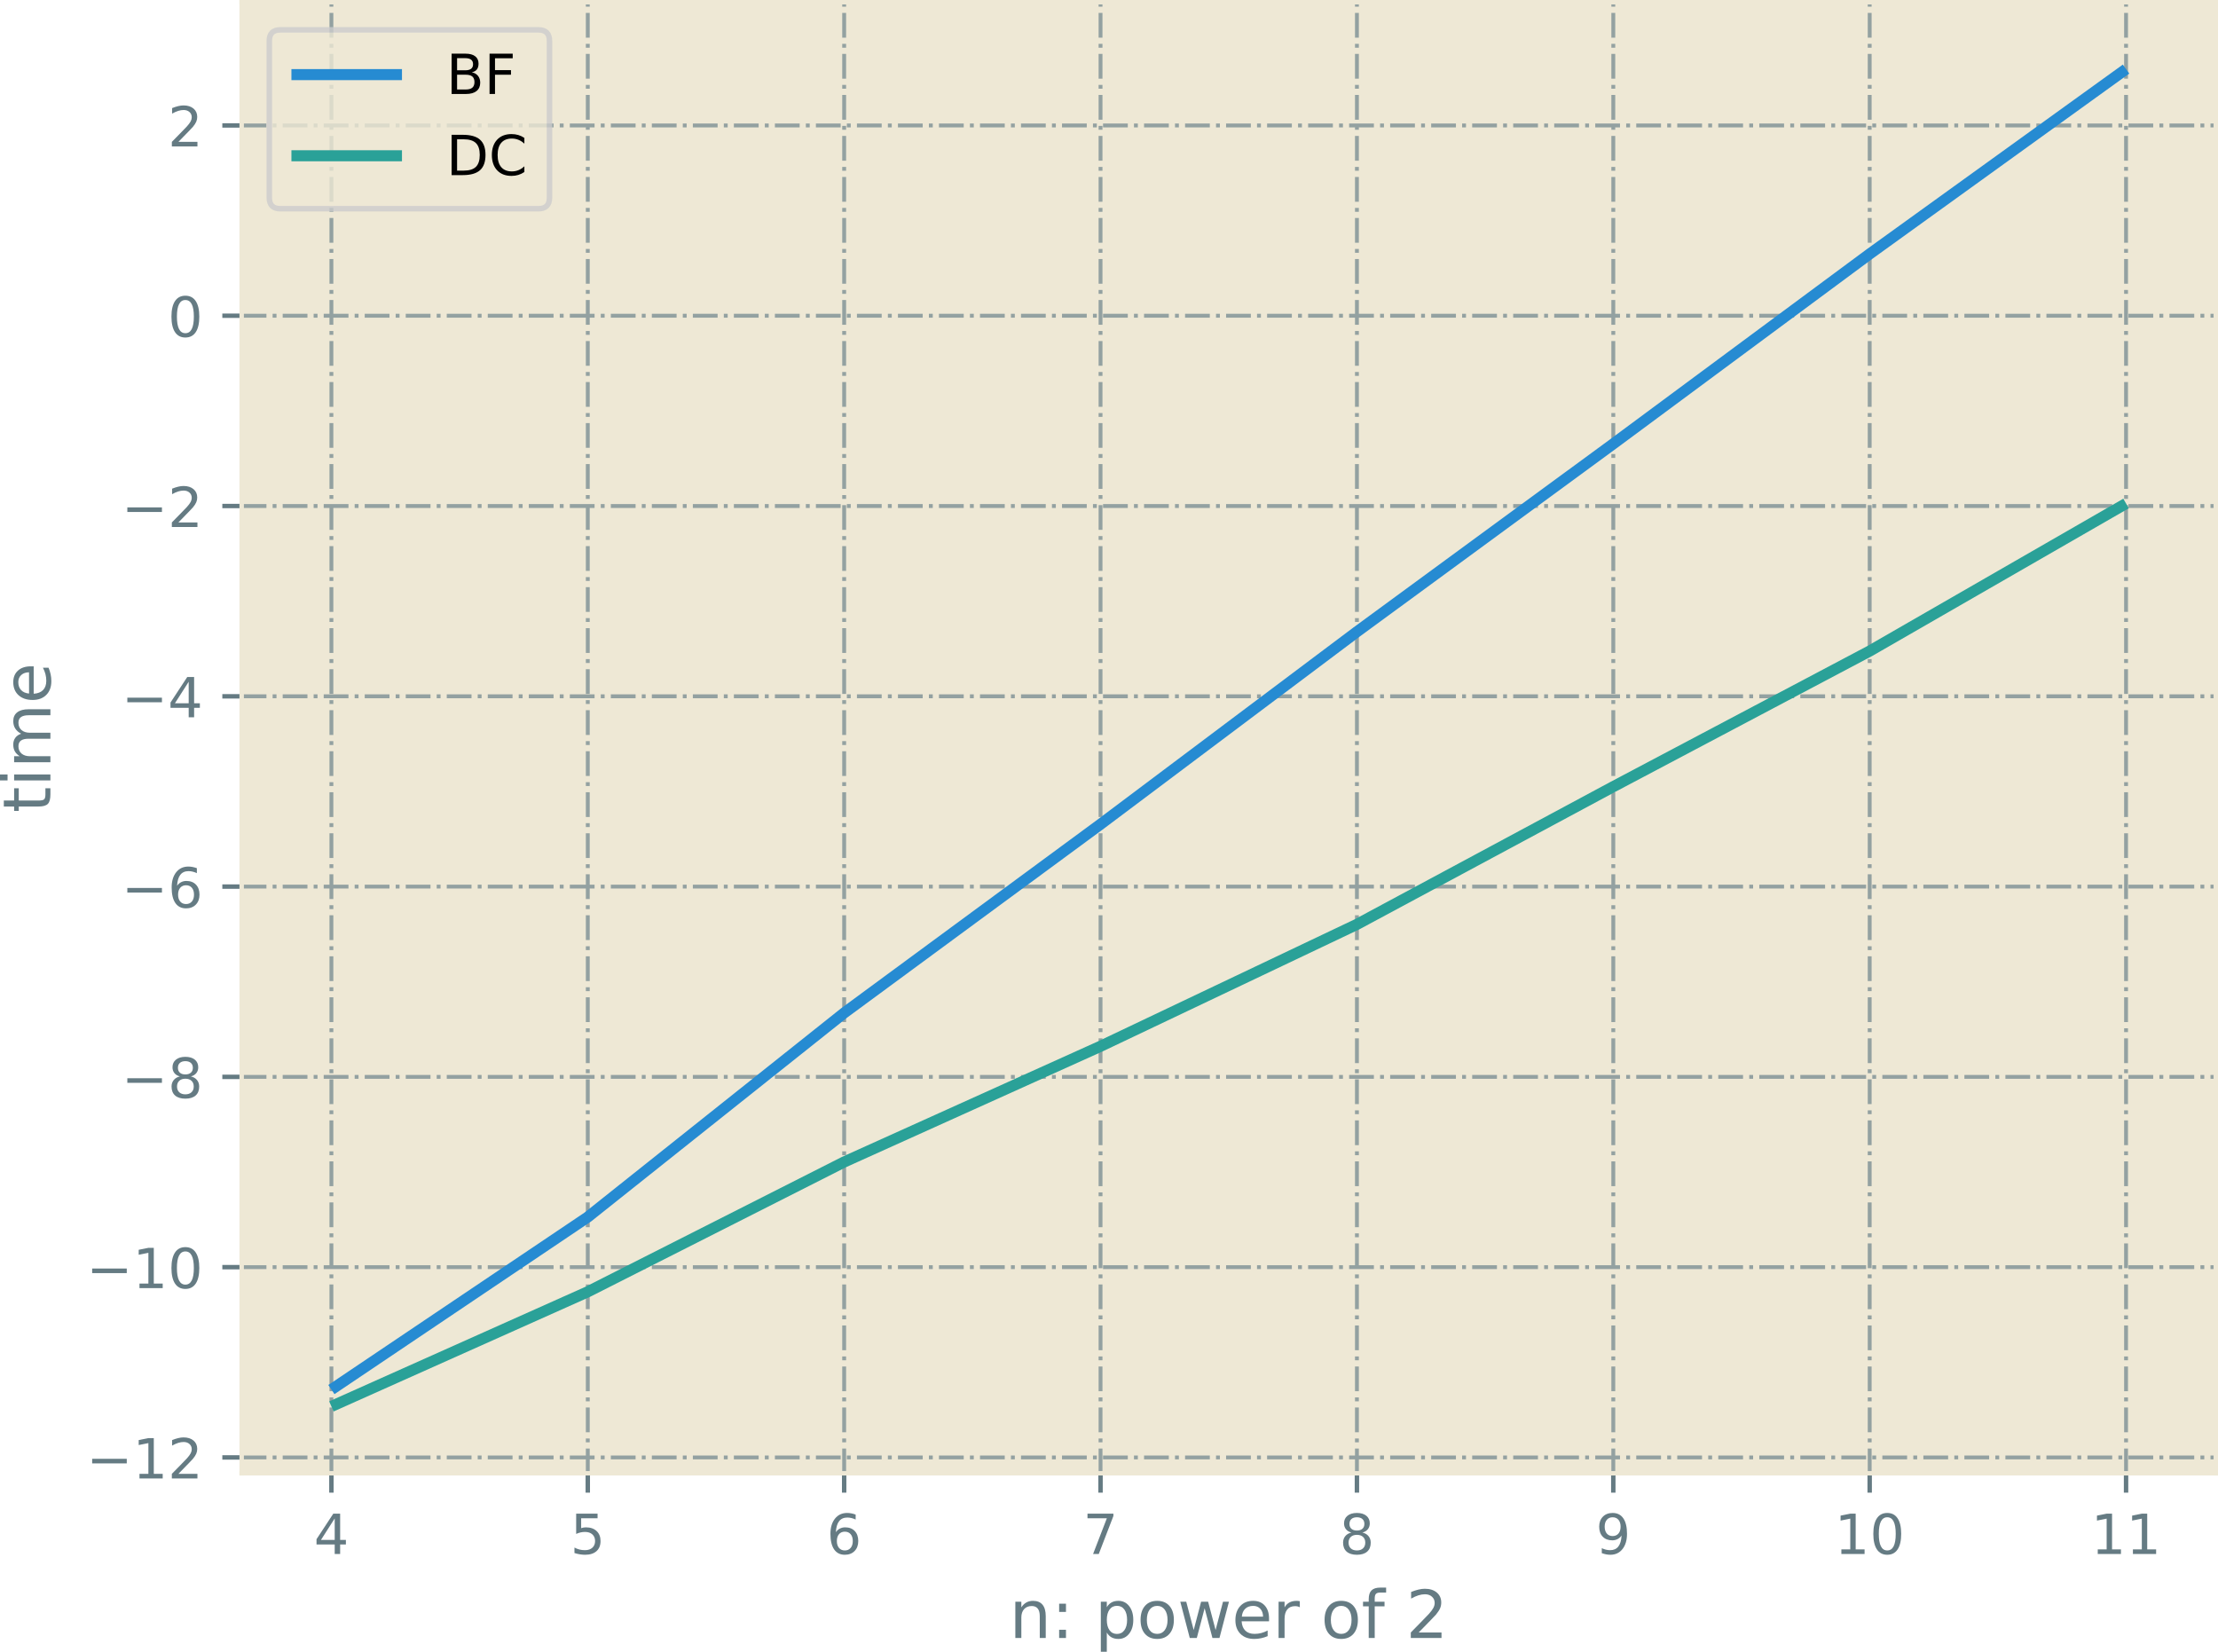
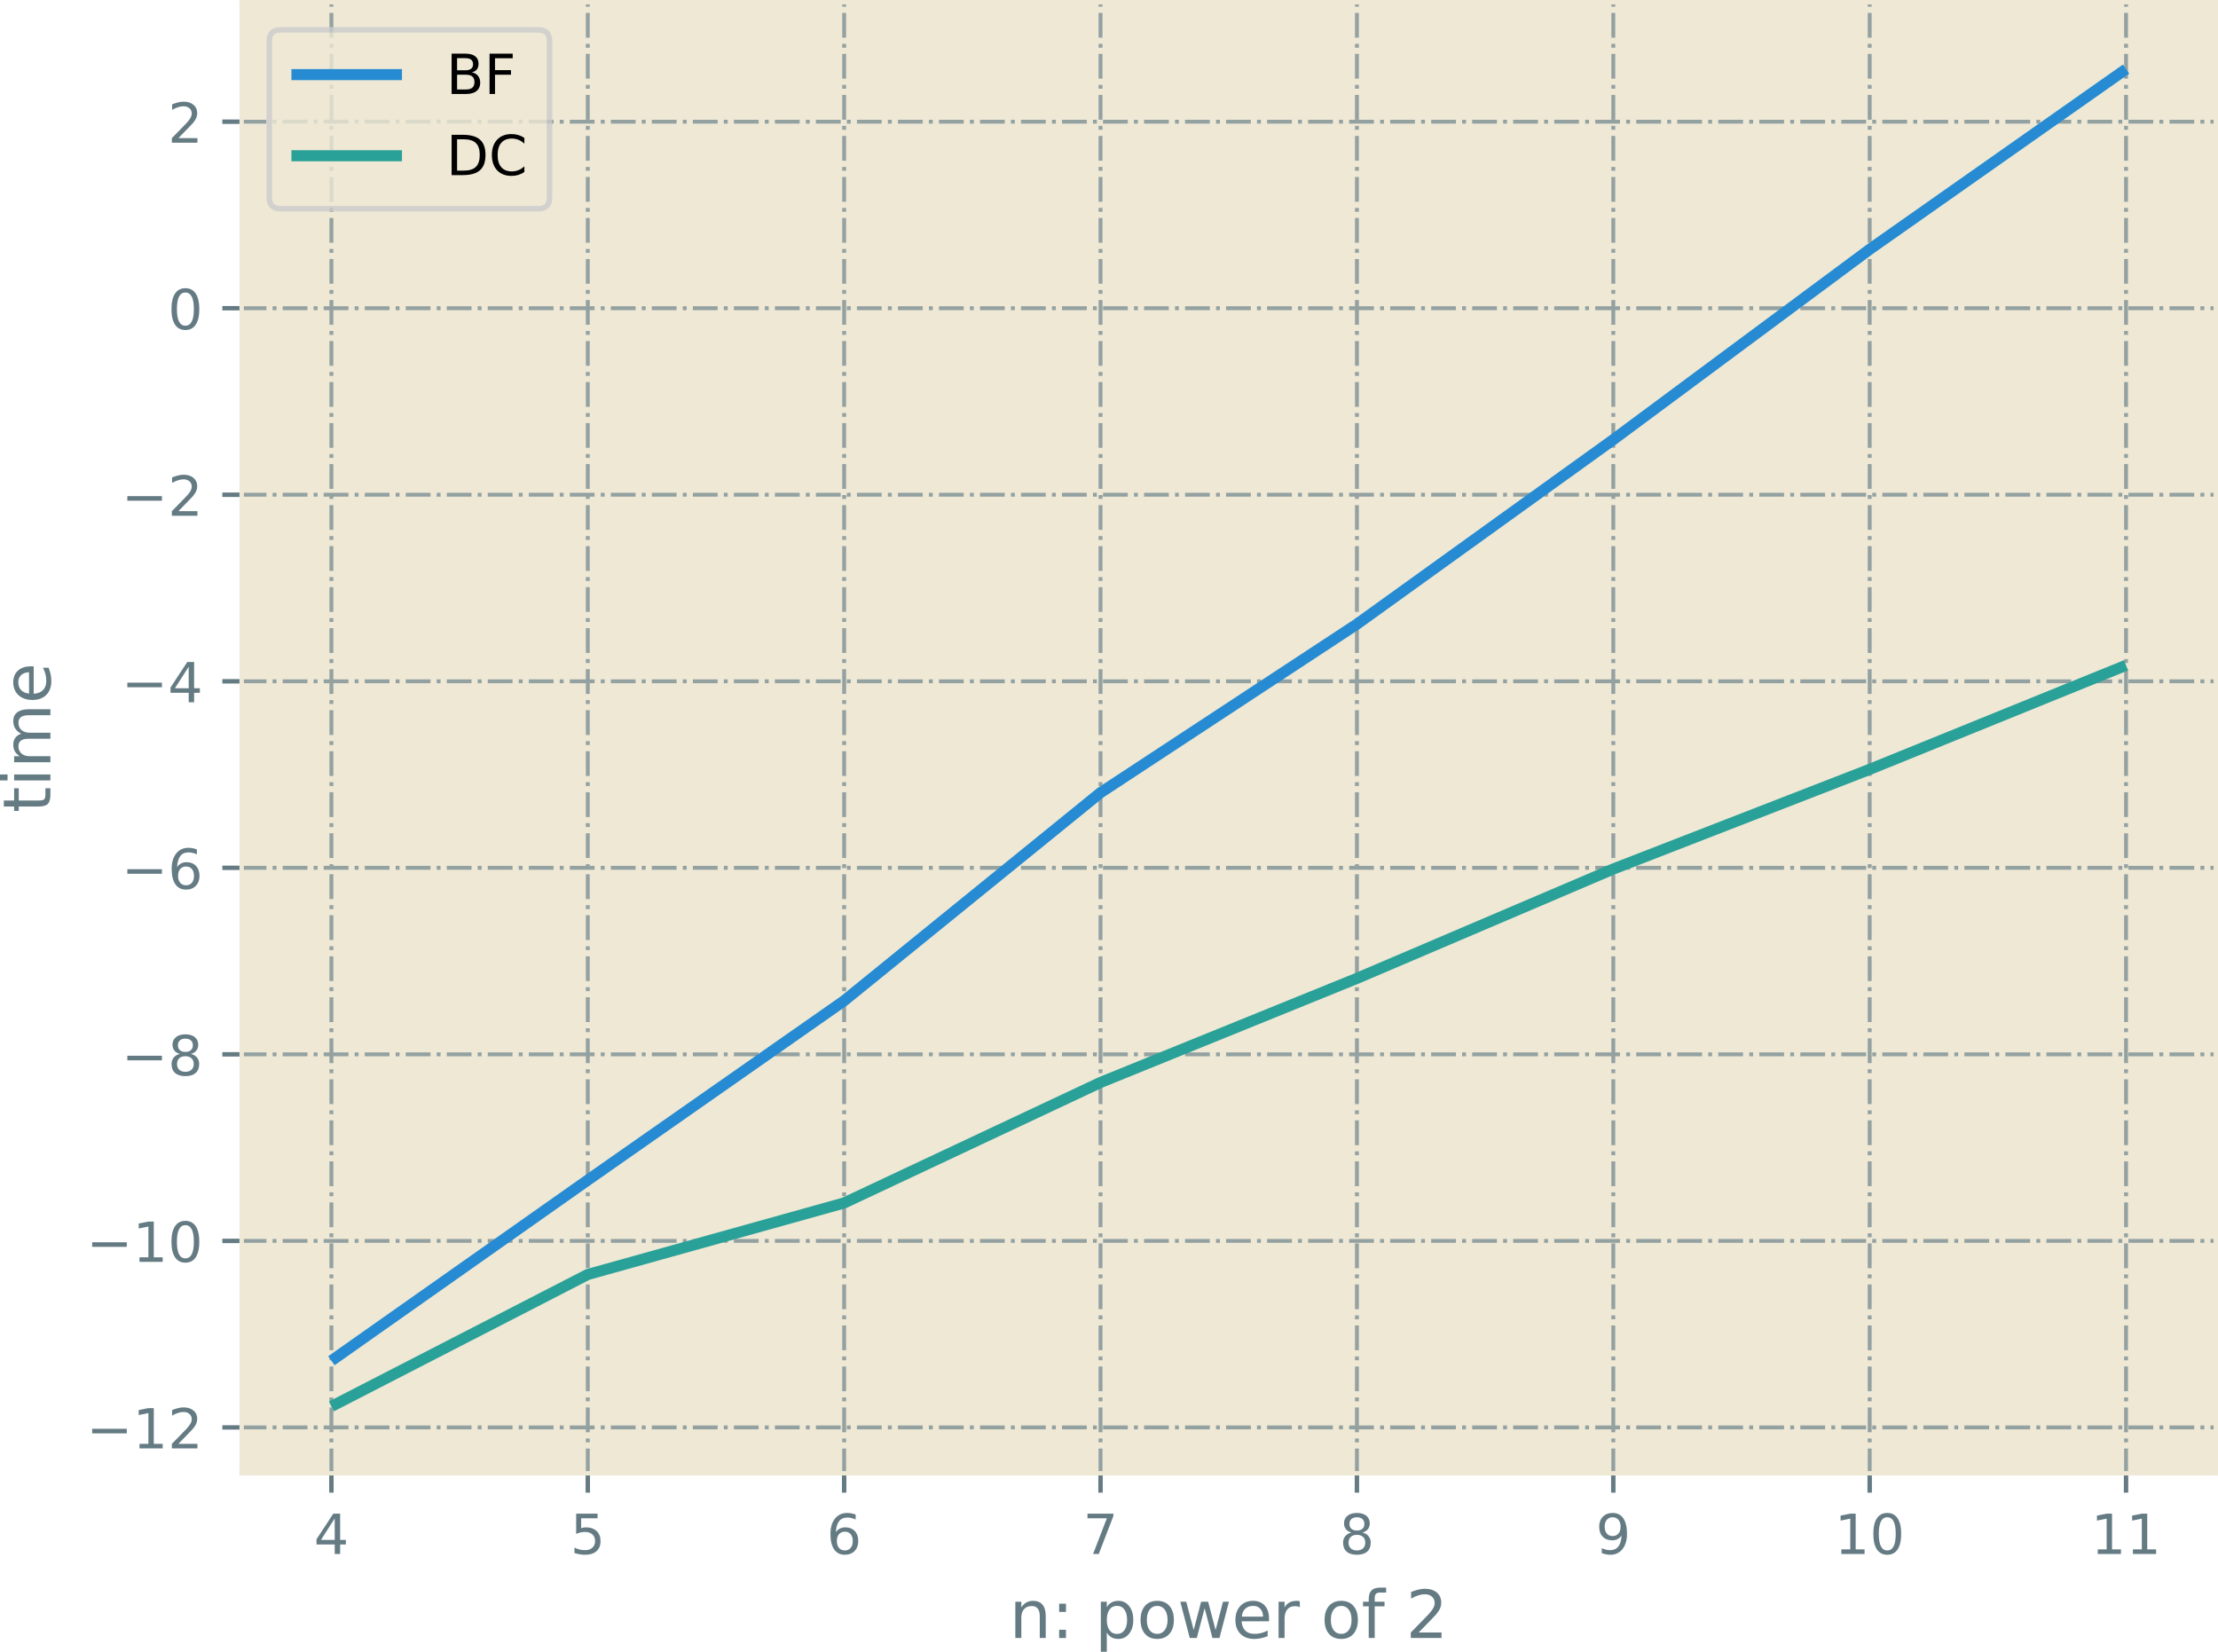
<svg xmlns="http://www.w3.org/2000/svg" xmlns:xlink="http://www.w3.org/1999/xlink" width="401.238pt" height="298.804pt" viewBox="0 0 401.238 298.804" version="1.1" id="svg405">
  <defs id="defs6">
    <style type="text/css" id="style4">*{stroke-linejoin: round; stroke-linecap: butt}</style>
  </defs>
  <g id="g1067" transform="translate(-13.88156,-41.072)">
    <g id="axes_1">
      <g id="patch_2">
        <path d="M 57.6,307.584 H 414.72 V 41.472 H 57.6 Z" style="fill:#eee8d5" id="path11" />
      </g>
      <g id="matplotlib.axis_1">
        <g id="xtick_1">
          <g id="line2d_1">
-             <path d="M 73.833,307.584 V 41.472" clip-path="url(#p8a00f3f0e7)" style="fill:none;stroke:#93a1a1;stroke-width:0.7;stroke-dasharray:4.48, 1.12, 0.7, 1.12;stroke-dashoffset:0" id="path14" />
+             <path d="M 73.833,307.584 V 41.472" clip-path="url(#p2512449bde)" style="fill:none;stroke:#93a1a1;stroke-width:0.7;stroke-dasharray:4.48, 1.12, 0.7, 1.12;stroke-dashoffset:0" id="path14" />
          </g>
          <g id="line2d_2">
            <defs id="defs18">
-               <path id="md2a18c9f3a" d="M 0,0 V 3.5" style="stroke:#657b83;stroke-width:0.8" />
+               <path id="mb59503a6b6" d="M 0,0 V 3.5" style="stroke:#657b83;stroke-width:0.8" />
            </defs>
            <g id="g22">
-               <use xlink:href="#md2a18c9f3a" x="73.833" y="307.584" style="fill:#657b83;stroke:#657b83;stroke-width:0.8" id="use20" />
+               <use xlink:href="#mb59503a6b6" x="73.833" y="307.584" style="fill:#657b83;stroke:#657b83;stroke-width:0.8" id="use20" />
            </g>
          </g>
          <g id="text_1">
            <g style="fill:#657b83" transform="matrix(0.1,0,0,-0.1,70.65148,322.1824)" id="g30">
              <defs id="defs26">
                <path id="DejaVuSans-34" d="M 2419,4116 825,1625 h 1594 z m -166,550 h 794 V 1625 h 666 V 1100 H 3047 V 0 H 2419 V 1100 H 313 v 609 z" transform="scale(0.015625)" />
              </defs>
              <use xlink:href="#DejaVuSans-34" id="use28" />
            </g>
          </g>
        </g>
        <g id="xtick_2">
          <g id="line2d_3">
-             <path d="M 120.212,307.584 V 41.472" clip-path="url(#p8a00f3f0e7)" style="fill:none;stroke:#93a1a1;stroke-width:0.7;stroke-dasharray:4.48, 1.12, 0.7, 1.12;stroke-dashoffset:0" id="path34" />
+             <path d="M 120.212,307.584 V 41.472" clip-path="url(#p2512449bde)" style="fill:none;stroke:#93a1a1;stroke-width:0.7;stroke-dasharray:4.48, 1.12, 0.7, 1.12;stroke-dashoffset:0" id="path34" />
          </g>
          <g id="line2d_4">
            <g id="g39">
-               <use xlink:href="#md2a18c9f3a" x="120.212" y="307.584" style="fill:#657b83;stroke:#657b83;stroke-width:0.8" id="use37" />
+               <use xlink:href="#mb59503a6b6" x="120.212" y="307.584" style="fill:#657b83;stroke:#657b83;stroke-width:0.8" id="use37" />
            </g>
          </g>
          <g id="text_2">
            <g style="fill:#657b83" transform="matrix(0.1,0,0,-0.1,117.0307,322.1824)" id="g47">
              <defs id="defs43">
                <path id="DejaVuSans-35" d="M 691,4666 H 3169 V 4134 H 1269 V 2991 q 137,47 274,70 138,23 276,23 781,0 1237,-428 457,-428 457,-1159 Q 3513,744 3044,326 2575,-91 1722,-91 1428,-91 1123,-41 819,9 494,109 v 635 q 281,-153 581,-228 300,-75 634,-75 541,0 856,284 316,284 316,772 0,487 -316,771 -315,285 -856,285 -253,0 -505,-56 -251,-56 -513,-175 z" transform="scale(0.015625)" />
              </defs>
              <use xlink:href="#DejaVuSans-35" id="use45" />
            </g>
          </g>
        </g>
        <g id="xtick_3">
          <g id="line2d_5">
-             <path d="M 166.591,307.584 V 41.472" clip-path="url(#p8a00f3f0e7)" style="fill:none;stroke:#93a1a1;stroke-width:0.7;stroke-dasharray:4.48, 1.12, 0.7, 1.12;stroke-dashoffset:0" id="path51" />
+             <path d="M 166.591,307.584 V 41.472" clip-path="url(#p2512449bde)" style="fill:none;stroke:#93a1a1;stroke-width:0.7;stroke-dasharray:4.48, 1.12, 0.7, 1.12;stroke-dashoffset:0" id="path51" />
          </g>
          <g id="line2d_6">
            <g id="g56">
-               <use xlink:href="#md2a18c9f3a" x="166.591" y="307.584" style="fill:#657b83;stroke:#657b83;stroke-width:0.8" id="use54" />
+               <use xlink:href="#mb59503a6b6" x="166.591" y="307.584" style="fill:#657b83;stroke:#657b83;stroke-width:0.8" id="use54" />
            </g>
          </g>
          <g id="text_3">
            <g style="fill:#657b83" transform="matrix(0.1,0,0,-0.1,163.4099,322.1824)" id="g64">
              <defs id="defs60">
                <path id="DejaVuSans-36" d="m 2113,2584 q -425,0 -674,-291 -248,-290 -248,-796 0,-503 248,-796 249,-292 674,-292 425,0 673,292 248,293 248,796 0,506 -248,796 -248,291 -673,291 z m 1253,1979 v -575 q -238,112 -480,171 -242,60 -480,60 -625,0 -955,-422 -329,-422 -376,-1275 184,272 462,417 279,145 613,145 703,0 1111,-427 408,-426 408,-1160 0,-719 -425,-1154 -425,-434 -1131,-434 -810,0 -1238,620 -428,621 -428,1799 0,1106 525,1764 525,658 1409,658 238,0 480,-47 242,-47 505,-140 z" transform="scale(0.015625)" />
              </defs>
              <use xlink:href="#DejaVuSans-36" id="use62" />
            </g>
          </g>
        </g>
        <g id="xtick_4">
          <g id="line2d_7">
-             <path d="M 212.97,307.584 V 41.472" clip-path="url(#p8a00f3f0e7)" style="fill:none;stroke:#93a1a1;stroke-width:0.7;stroke-dasharray:4.48, 1.12, 0.7, 1.12;stroke-dashoffset:0" id="path68" />
+             <path d="M 212.97,307.584 V 41.472" clip-path="url(#p2512449bde)" style="fill:none;stroke:#93a1a1;stroke-width:0.7;stroke-dasharray:4.48, 1.12, 0.7, 1.12;stroke-dashoffset:0" id="path68" />
          </g>
          <g id="line2d_8">
            <g id="g73">
-               <use xlink:href="#md2a18c9f3a" x="212.97" y="307.584" style="fill:#657b83;stroke:#657b83;stroke-width:0.8" id="use71" />
+               <use xlink:href="#mb59503a6b6" x="212.97" y="307.584" style="fill:#657b83;stroke:#657b83;stroke-width:0.8" id="use71" />
            </g>
          </g>
          <g id="text_4">
            <g style="fill:#657b83" transform="matrix(0.1,0,0,-0.1,209.7891,322.1824)" id="g81">
              <defs id="defs77">
                <path id="DejaVuSans-37" d="M 525,4666 H 3525 V 4397 L 1831,0 H 1172 L 2766,4134 H 525 Z" transform="scale(0.015625)" />
              </defs>
              <use xlink:href="#DejaVuSans-37" id="use79" />
            </g>
          </g>
        </g>
        <g id="xtick_5">
          <g id="line2d_9">
-             <path d="M 259.35,307.584 V 41.472" clip-path="url(#p8a00f3f0e7)" style="fill:none;stroke:#93a1a1;stroke-width:0.7;stroke-dasharray:4.48, 1.12, 0.7, 1.12;stroke-dashoffset:0" id="path85" />
+             <path d="M 259.35,307.584 V 41.472" clip-path="url(#p2512449bde)" style="fill:none;stroke:#93a1a1;stroke-width:0.7;stroke-dasharray:4.48, 1.12, 0.7, 1.12;stroke-dashoffset:0" id="path85" />
          </g>
          <g id="line2d_10">
            <g id="g90">
-               <use xlink:href="#md2a18c9f3a" x="259.35" y="307.584" style="fill:#657b83;stroke:#657b83;stroke-width:0.8" id="use88" />
+               <use xlink:href="#mb59503a6b6" x="259.35" y="307.584" style="fill:#657b83;stroke:#657b83;stroke-width:0.8" id="use88" />
            </g>
          </g>
          <g id="text_5">
            <g style="fill:#657b83" transform="matrix(0.1,0,0,-0.1,256.1684,322.1824)" id="g98">
              <defs id="defs94">
                <path id="DejaVuSans-38" d="m 2034,2216 q -450,0 -708,-241 -257,-241 -257,-662 0,-422 257,-663 258,-241 708,-241 450,0 709,242 260,243 260,662 0,421 -258,662 -257,241 -711,241 z m -631,268 q -406,100 -633,378 -226,279 -226,679 0,559 398,884 399,325 1092,325 697,0 1094,-325 397,-325 397,-884 0,-400 -227,-679 -226,-278 -629,-378 456,-106 710,-416 255,-309 255,-755 Q 3634,634 3220,271 2806,-91 2034,-91 1263,-91 848,271 434,634 434,1313 q 0,446 256,755 257,310 713,416 z m -231,997 q 0,-362 226,-565 227,-203 636,-203 407,0 636,203 230,203 230,565 0,363 -230,566 -229,203 -636,203 -409,0 -636,-203 -226,-203 -226,-566 z" transform="scale(0.015625)" />
              </defs>
              <use xlink:href="#DejaVuSans-38" id="use96" />
            </g>
          </g>
        </g>
        <g id="xtick_6">
          <g id="line2d_11">
-             <path d="M 305.729,307.584 V 41.472" clip-path="url(#p8a00f3f0e7)" style="fill:none;stroke:#93a1a1;stroke-width:0.7;stroke-dasharray:4.48, 1.12, 0.7, 1.12;stroke-dashoffset:0" id="path102" />
+             <path d="M 305.729,307.584 V 41.472" clip-path="url(#p2512449bde)" style="fill:none;stroke:#93a1a1;stroke-width:0.7;stroke-dasharray:4.48, 1.12, 0.7, 1.12;stroke-dashoffset:0" id="path102" />
          </g>
          <g id="line2d_12">
            <g id="g107">
-               <use xlink:href="#md2a18c9f3a" x="305.729" y="307.584" style="fill:#657b83;stroke:#657b83;stroke-width:0.8" id="use105" />
+               <use xlink:href="#mb59503a6b6" x="305.729" y="307.584" style="fill:#657b83;stroke:#657b83;stroke-width:0.8" id="use105" />
            </g>
          </g>
          <g id="text_6">
            <g style="fill:#657b83" transform="matrix(0.1,0,0,-0.1,302.5476,322.1824)" id="g115">
              <defs id="defs111">
                <path id="DejaVuSans-39" d="m 703,97 v 575 q 238,-113 481,-172 244,-59 479,-59 625,0 954,420 330,420 377,1277 -181,-269 -460,-413 -278,-144 -615,-144 -700,0 -1108,423 -408,424 -408,1159 0,718 425,1152 425,435 1131,435 810,0 1236,-621 427,-620 427,-1801 Q 3622,1225 3098,567 2575,-91 1691,-91 1453,-91 1209,-44 966,3 703,97 Z m 1256,1978 q 425,0 673,290 249,291 249,798 0,503 -249,795 -248,292 -673,292 -425,0 -673,-292 -248,-292 -248,-795 0,-507 248,-798 248,-290 673,-290 z" transform="scale(0.015625)" />
              </defs>
              <use xlink:href="#DejaVuSans-39" id="use113" />
            </g>
          </g>
        </g>
        <g id="xtick_7">
          <g id="line2d_13">
-             <path d="M 352.108,307.584 V 41.472" clip-path="url(#p8a00f3f0e7)" style="fill:none;stroke:#93a1a1;stroke-width:0.7;stroke-dasharray:4.48, 1.12, 0.7, 1.12;stroke-dashoffset:0" id="path119" />
+             <path d="M 352.108,307.584 V 41.472" clip-path="url(#p2512449bde)" style="fill:none;stroke:#93a1a1;stroke-width:0.7;stroke-dasharray:4.48, 1.12, 0.7, 1.12;stroke-dashoffset:0" id="path119" />
          </g>
          <g id="line2d_14">
            <g id="g124">
-               <use xlink:href="#md2a18c9f3a" x="352.108" y="307.584" style="fill:#657b83;stroke:#657b83;stroke-width:0.8" id="use122" />
+               <use xlink:href="#mb59503a6b6" x="352.108" y="307.584" style="fill:#657b83;stroke:#657b83;stroke-width:0.8" id="use122" />
            </g>
          </g>
          <g id="text_7">
            <g style="fill:#657b83" transform="matrix(0.1,0,0,-0.1,345.7455,322.1824)" id="g135">
              <defs id="defs129">
                <path id="DejaVuSans-31" d="M 794,531 H 1825 V 4091 L 703,3866 v 575 l 1116,225 h 631 V 531 H 3481 V 0 H 794 Z" transform="scale(0.015625)" />
                <path id="DejaVuSans-30" d="m 2034,4250 q -487,0 -733,-480 -245,-479 -245,-1442 0,-959 245,-1439 246,-480 733,-480 491,0 736,480 246,480 246,1439 0,963 -246,1442 -245,480 -736,480 z m 0,500 q 785,0 1199,-621 414,-620 414,-1801 0,-1178 -414,-1799 -414,-620 -1199,-620 -784,0 -1198,620 -414,621 -414,1799 0,1181 414,1801 414,621 1198,621 z" transform="scale(0.015625)" />
              </defs>
              <use xlink:href="#DejaVuSans-31" id="use131" />
              <use xlink:href="#DejaVuSans-30" x="63.623" id="use133" />
            </g>
          </g>
        </g>
        <g id="xtick_8">
          <g id="line2d_15">
-             <path d="M 398.487,307.584 V 41.472" clip-path="url(#p8a00f3f0e7)" style="fill:none;stroke:#93a1a1;stroke-width:0.7;stroke-dasharray:4.48, 1.12, 0.7, 1.12;stroke-dashoffset:0" id="path139" />
+             <path d="M 398.487,307.584 V 41.472" clip-path="url(#p2512449bde)" style="fill:none;stroke:#93a1a1;stroke-width:0.7;stroke-dasharray:4.48, 1.12, 0.7, 1.12;stroke-dashoffset:0" id="path139" />
          </g>
          <g id="line2d_16">
            <g id="g144">
-               <use xlink:href="#md2a18c9f3a" x="398.487" y="307.584" style="fill:#657b83;stroke:#657b83;stroke-width:0.8" id="use142" />
+               <use xlink:href="#mb59503a6b6" x="398.487" y="307.584" style="fill:#657b83;stroke:#657b83;stroke-width:0.8" id="use142" />
            </g>
          </g>
          <g id="text_8">
            <g style="fill:#657b83" transform="matrix(0.1,0,0,-0.1,392.1248,322.1824)" id="g151">
              <use xlink:href="#DejaVuSans-31" id="use147" />
              <use xlink:href="#DejaVuSans-31" x="63.623" id="use149" />
            </g>
          </g>
        </g>
        <g id="text_9">
          <g style="fill:#657b83" transform="matrix(0.12,0,0,-0.12,196.4691,337.3802)" id="g193">
            <defs id="defs165">
              <path id="DejaVuSans-6e" d="M 3513,2113 V 0 h -575 v 2094 q 0,497 -194,743 -194,247 -581,247 -466,0 -735,-297 -269,-296 -269,-809 V 0 H 581 v 3500 h 578 v -544 q 207,316 486,472 280,156 646,156 603,0 912,-373 310,-373 310,-1098 z" transform="scale(0.015625)" />
              <path id="DejaVuSans-3a" d="m 750,794 h 659 V 0 H 750 Z m 0,2515 h 659 V 2516 H 750 Z" transform="scale(0.015625)" />
              <path id="DejaVuSans-20" transform="scale(0.015625)" d="" />
              <path id="DejaVuSans-70" d="M 1159,525 V -1331 H 581 v 4831 h 578 v -531 q 182,312 458,463 277,152 661,152 638,0 1036,-506 399,-506 399,-1331 0,-825 -399,-1332 -398,-506 -1036,-506 -384,0 -661,152 -276,152 -458,464 z m 1957,1222 q 0,634 -261,995 -261,361 -717,361 -457,0 -718,-361 -261,-361 -261,-995 0,-634 261,-995 261,-361 718,-361 456,0 717,361 261,361 261,995 z" transform="scale(0.015625)" />
              <path id="DejaVuSans-6f" d="m 1959,3097 q -462,0 -731,-361 -269,-361 -269,-989 0,-628 267,-989 268,-361 733,-361 460,0 728,362 269,363 269,988 0,622 -269,986 -268,364 -728,364 z m 0,487 q 750,0 1178,-488 429,-487 429,-1349 Q 3566,888 3137,398 2709,-91 1959,-91 1206,-91 779,398 353,888 353,1747 q 0,862 426,1349 427,488 1180,488 z" transform="scale(0.015625)" />
              <path id="DejaVuSans-77" d="m 269,3500 h 575 l 719,-2731 715,2731 h 678 l 719,-2731 716,2731 h 575 L 4050,0 H 3372 L 2619,2869 1863,0 h -679 z" transform="scale(0.015625)" />
              <path id="DejaVuSans-65" d="M 3597,1894 V 1613 H 953 q 38,-594 358,-905 320,-311 892,-311 331,0 642,81 311,81 618,244 V 178 Q 3153,47 2828,-22 2503,-91 2169,-91 1331,-91 842,396 353,884 353,1716 q 0,859 464,1363 464,505 1252,505 706,0 1117,-455 411,-454 411,-1235 z m -575,169 q -6,471 -264,752 -258,282 -683,282 -481,0 -770,-272 -289,-272 -333,-766 z" transform="scale(0.015625)" />
              <path id="DejaVuSans-72" d="m 2631,2963 q -97,56 -211,82 -114,27 -251,27 -488,0 -749,-317 -261,-317 -261,-911 V 0 H 581 v 3500 h 578 v -544 q 182,319 472,473 291,155 707,155 59,0 131,-8 72,-7 159,-23 z" transform="scale(0.015625)" />
              <path id="DejaVuSans-66" d="m 2375,4863 v -479 h -550 q -309,0 -430,-125 -120,-125 -120,-450 v -309 h 947 V 3053 H 1275 V 0 H 697 V 3053 H 147 v 447 h 550 v 244 q 0,584 272,851 272,268 862,268 z" transform="scale(0.015625)" />
              <path id="DejaVuSans-32" d="M 1228,531 H 3431 V 0 H 469 v 531 q 359,372 979,998 621,627 780,809 303,340 423,576 121,236 121,464 0,372 -261,606 -261,235 -680,235 -297,0 -627,-103 -329,-103 -704,-313 v 638 q 381,153 712,231 332,78 607,78 725,0 1156,-363 431,-362 431,-968 0,-288 -108,-546 -107,-257 -392,-607 -78,-91 -497,-524 Q 1991,1309 1228,531 Z" transform="scale(0.015625)" />
            </defs>
            <use xlink:href="#DejaVuSans-6e" id="use167" />
            <use xlink:href="#DejaVuSans-3a" x="63.379" id="use169" />
            <use xlink:href="#DejaVuSans-20" x="97.07" id="use171" />
            <use xlink:href="#DejaVuSans-70" x="128.857" id="use173" />
            <use xlink:href="#DejaVuSans-6f" x="192.334" id="use175" />
            <use xlink:href="#DejaVuSans-77" x="253.516" id="use177" />
            <use xlink:href="#DejaVuSans-65" x="335.303" id="use179" />
            <use xlink:href="#DejaVuSans-72" x="396.826" id="use181" />
            <use xlink:href="#DejaVuSans-20" x="437.939" id="use183" />
            <use xlink:href="#DejaVuSans-6f" x="469.727" id="use185" />
            <use xlink:href="#DejaVuSans-66" x="530.908" id="use187" />
            <use xlink:href="#DejaVuSans-20" x="566.113" id="use189" />
            <use xlink:href="#DejaVuSans-32" x="597.9" id="use191" />
          </g>
        </g>
      </g>
      <g id="matplotlib.axis_2">
        <g id="ytick_1">
          <g id="line2d_17">
-             <path d="M 57.6,304.717 H 414.72" clip-path="url(#p8a00f3f0e7)" style="fill:none;stroke:#93a1a1;stroke-width:0.7;stroke-dasharray:4.48, 1.12, 0.7, 1.12;stroke-dashoffset:0" id="path197" />
+             <path d="M 57.6,299.288 H 414.72" clip-path="url(#p2512449bde)" style="fill:none;stroke:#93a1a1;stroke-width:0.7;stroke-dasharray:4.48, 1.12, 0.7, 1.12;stroke-dashoffset:0" id="path197" />
          </g>
          <g id="line2d_18">
            <defs id="defs201">
-               <path id="me7e241e781" d="M 0,0 H -3.5" style="stroke:#657b83;stroke-width:0.8" />
+               <path id="m4ca01c26c1" d="M 0,0 H -3.5" style="stroke:#657b83;stroke-width:0.8" />
            </defs>
            <g id="g205">
-               <use xlink:href="#me7e241e781" x="57.6" y="304.717" style="fill:#657b83;stroke:#657b83;stroke-width:0.8" id="use203" />
+               <use xlink:href="#m4ca01c26c1" x="57.6" y="299.288" style="fill:#657b83;stroke:#657b83;stroke-width:0.8" id="use203" />
            </g>
          </g>
          <g id="text_10">
-             <g style="fill:#657b83" transform="matrix(0.1,0,0,-0.1,29.49531,308.5165)" id="g217">
+             <g style="fill:#657b83" transform="matrix(0.1,0,0,-0.1,29.49531,303.0868)" id="g217">
              <defs id="defs209">
                <path id="DejaVuSans-2212" d="M 678,2272 H 4684 V 1741 H 678 Z" transform="scale(0.015625)" />
              </defs>
              <use xlink:href="#DejaVuSans-2212" id="use211" />
              <use xlink:href="#DejaVuSans-31" x="83.789" id="use213" />
              <use xlink:href="#DejaVuSans-32" x="147.412" id="use215" />
            </g>
          </g>
        </g>
        <g id="ytick_2">
          <g id="line2d_19">
-             <path d="M 57.6,270.296 H 414.72" clip-path="url(#p8a00f3f0e7)" style="fill:none;stroke:#93a1a1;stroke-width:0.7;stroke-dasharray:4.48, 1.12, 0.7, 1.12;stroke-dashoffset:0" id="path221" />
+             <path d="M 57.6,265.545 H 414.72" clip-path="url(#p2512449bde)" style="fill:none;stroke:#93a1a1;stroke-width:0.7;stroke-dasharray:4.48, 1.12, 0.7, 1.12;stroke-dashoffset:0" id="path221" />
          </g>
          <g id="line2d_20">
            <g id="g226">
-               <use xlink:href="#me7e241e781" x="57.6" y="270.296" style="fill:#657b83;stroke:#657b83;stroke-width:0.8" id="use224" />
+               <use xlink:href="#m4ca01c26c1" x="57.6" y="265.545" style="fill:#657b83;stroke:#657b83;stroke-width:0.8" id="use224" />
            </g>
          </g>
          <g id="text_11">
-             <g style="fill:#657b83" transform="matrix(0.1,0,0,-0.1,29.49531,274.0947)" id="g235">
+             <g style="fill:#657b83" transform="matrix(0.1,0,0,-0.1,29.49531,269.3438)" id="g235">
              <use xlink:href="#DejaVuSans-2212" id="use229" />
              <use xlink:href="#DejaVuSans-31" x="83.789" id="use231" />
              <use xlink:href="#DejaVuSans-30" x="147.412" id="use233" />
            </g>
          </g>
        </g>
        <g id="ytick_3">
          <g id="line2d_21">
-             <path d="M 57.6,235.874 H 414.72" clip-path="url(#p8a00f3f0e7)" style="fill:none;stroke:#93a1a1;stroke-width:0.7;stroke-dasharray:4.48, 1.12, 0.7, 1.12;stroke-dashoffset:0" id="path239" />
+             <path d="M 57.6,231.801 H 414.72" clip-path="url(#p2512449bde)" style="fill:none;stroke:#93a1a1;stroke-width:0.7;stroke-dasharray:4.48, 1.12, 0.7, 1.12;stroke-dashoffset:0" id="path239" />
          </g>
          <g id="line2d_22">
            <g id="g244">
-               <use xlink:href="#me7e241e781" x="57.6" y="235.874" style="fill:#657b83;stroke:#657b83;stroke-width:0.8" id="use242" />
+               <use xlink:href="#m4ca01c26c1" x="57.6" y="231.801" style="fill:#657b83;stroke:#657b83;stroke-width:0.8" id="use242" />
            </g>
          </g>
          <g id="text_12">
-             <g style="fill:#657b83" transform="matrix(0.1,0,0,-0.1,35.85781,239.673)" id="g251">
+             <g style="fill:#657b83" transform="matrix(0.1,0,0,-0.1,35.85781,235.6007)" id="g251">
              <use xlink:href="#DejaVuSans-2212" id="use247" />
              <use xlink:href="#DejaVuSans-38" x="83.789" id="use249" />
            </g>
          </g>
        </g>
        <g id="ytick_4">
          <g id="line2d_23">
-             <path d="M 57.6,201.452 H 414.72" clip-path="url(#p8a00f3f0e7)" style="fill:none;stroke:#93a1a1;stroke-width:0.7;stroke-dasharray:4.48, 1.12, 0.7, 1.12;stroke-dashoffset:0" id="path255" />
+             <path d="M 57.6,198.058 H 414.72" clip-path="url(#p2512449bde)" style="fill:none;stroke:#93a1a1;stroke-width:0.7;stroke-dasharray:4.48, 1.12, 0.7, 1.12;stroke-dashoffset:0" id="path255" />
          </g>
          <g id="line2d_24">
            <g id="g260">
-               <use xlink:href="#me7e241e781" x="57.6" y="201.452" style="fill:#657b83;stroke:#657b83;stroke-width:0.8" id="use258" />
+               <use xlink:href="#m4ca01c26c1" x="57.6" y="198.058" style="fill:#657b83;stroke:#657b83;stroke-width:0.8" id="use258" />
            </g>
          </g>
          <g id="text_13">
-             <g style="fill:#657b83" transform="matrix(0.1,0,0,-0.1,35.85781,205.2512)" id="g267">
+             <g style="fill:#657b83" transform="matrix(0.1,0,0,-0.1,35.85781,201.8576)" id="g267">
              <use xlink:href="#DejaVuSans-2212" id="use263" />
              <use xlink:href="#DejaVuSans-36" x="83.789" id="use265" />
            </g>
          </g>
        </g>
        <g id="ytick_5">
          <g id="line2d_25">
-             <path d="M 57.6,167.03 H 414.72" clip-path="url(#p8a00f3f0e7)" style="fill:none;stroke:#93a1a1;stroke-width:0.7;stroke-dasharray:4.48, 1.12, 0.7, 1.12;stroke-dashoffset:0" id="path271" />
+             <path d="M 57.6,164.315 H 414.72" clip-path="url(#p2512449bde)" style="fill:none;stroke:#93a1a1;stroke-width:0.7;stroke-dasharray:4.48, 1.12, 0.7, 1.12;stroke-dashoffset:0" id="path271" />
          </g>
          <g id="line2d_26">
            <g id="g276">
-               <use xlink:href="#me7e241e781" x="57.6" y="167.03" style="fill:#657b83;stroke:#657b83;stroke-width:0.8" id="use274" />
+               <use xlink:href="#m4ca01c26c1" x="57.6" y="164.315" style="fill:#657b83;stroke:#657b83;stroke-width:0.8" id="use274" />
            </g>
          </g>
          <g id="text_14">
-             <g style="fill:#657b83" transform="matrix(0.1,0,0,-0.1,35.85781,170.8295)" id="g283">
+             <g style="fill:#657b83" transform="matrix(0.1,0,0,-0.1,35.85781,168.1146)" id="g283">
              <use xlink:href="#DejaVuSans-2212" id="use279" />
              <use xlink:href="#DejaVuSans-34" x="83.789" id="use281" />
            </g>
          </g>
        </g>
        <g id="ytick_6">
          <g id="line2d_27">
-             <path d="M 57.6,132.608 H 414.72" clip-path="url(#p8a00f3f0e7)" style="fill:none;stroke:#93a1a1;stroke-width:0.7;stroke-dasharray:4.48, 1.12, 0.7, 1.12;stroke-dashoffset:0" id="path287" />
+             <path d="M 57.6,130.572 H 414.72" clip-path="url(#p2512449bde)" style="fill:none;stroke:#93a1a1;stroke-width:0.7;stroke-dasharray:4.48, 1.12, 0.7, 1.12;stroke-dashoffset:0" id="path287" />
          </g>
          <g id="line2d_28">
            <g id="g292">
-               <use xlink:href="#me7e241e781" x="57.6" y="132.608" style="fill:#657b83;stroke:#657b83;stroke-width:0.8" id="use290" />
+               <use xlink:href="#m4ca01c26c1" x="57.6" y="130.572" style="fill:#657b83;stroke:#657b83;stroke-width:0.8" id="use290" />
            </g>
          </g>
          <g id="text_15">
-             <g style="fill:#657b83" transform="matrix(0.1,0,0,-0.1,35.85781,136.4077)" id="g299">
+             <g style="fill:#657b83" transform="matrix(0.1,0,0,-0.1,35.85781,134.3715)" id="g299">
              <use xlink:href="#DejaVuSans-2212" id="use295" />
              <use xlink:href="#DejaVuSans-32" x="83.789" id="use297" />
            </g>
          </g>
        </g>
        <g id="ytick_7">
          <g id="line2d_29">
-             <path d="M 57.6,98.187 H 414.72" clip-path="url(#p8a00f3f0e7)" style="fill:none;stroke:#93a1a1;stroke-width:0.7;stroke-dasharray:4.48, 1.12, 0.7, 1.12;stroke-dashoffset:0" id="path303" />
+             <path d="M 57.6,96.829 H 414.72" clip-path="url(#p2512449bde)" style="fill:none;stroke:#93a1a1;stroke-width:0.7;stroke-dasharray:4.48, 1.12, 0.7, 1.12;stroke-dashoffset:0" id="path303" />
          </g>
          <g id="line2d_30">
            <g id="g308">
-               <use xlink:href="#me7e241e781" x="57.6" y="98.187" style="fill:#657b83;stroke:#657b83;stroke-width:0.8" id="use306" />
+               <use xlink:href="#m4ca01c26c1" x="57.6" y="96.829" style="fill:#657b83;stroke:#657b83;stroke-width:0.8" id="use306" />
            </g>
          </g>
          <g id="text_16">
-             <g style="fill:#657b83" transform="matrix(0.1,0,0,-0.1,44.2375,101.9859)" id="g313">
+             <g style="fill:#657b83" transform="matrix(0.1,0,0,-0.1,44.2375,100.6284)" id="g313">
              <use xlink:href="#DejaVuSans-30" id="use311" />
            </g>
          </g>
        </g>
        <g id="ytick_8">
          <g id="line2d_31">
-             <path d="M 57.6,63.765 H 414.72" clip-path="url(#p8a00f3f0e7)" style="fill:none;stroke:#93a1a1;stroke-width:0.7;stroke-dasharray:4.48, 1.12, 0.7, 1.12;stroke-dashoffset:0" id="path317" />
+             <path d="M 57.6,63.086 H 414.72" clip-path="url(#p2512449bde)" style="fill:none;stroke:#93a1a1;stroke-width:0.7;stroke-dasharray:4.48, 1.12, 0.7, 1.12;stroke-dashoffset:0" id="path317" />
          </g>
          <g id="line2d_32">
            <g id="g322">
-               <use xlink:href="#me7e241e781" x="57.6" y="63.765" style="fill:#657b83;stroke:#657b83;stroke-width:0.8" id="use320" />
+               <use xlink:href="#m4ca01c26c1" x="57.6" y="63.086" style="fill:#657b83;stroke:#657b83;stroke-width:0.8" id="use320" />
            </g>
          </g>
          <g id="text_17">
-             <g style="fill:#657b83" transform="matrix(0.1,0,0,-0.1,44.2375,67.56416)" id="g327">
+             <g style="fill:#657b83" transform="matrix(0.1,0,0,-0.1,44.2375,66.88536)" id="g327">
              <use xlink:href="#DejaVuSans-32" id="use325" />
            </g>
          </g>
        </g>
        <g id="text_18">
          <g style="fill:#657b83" transform="matrix(0,-0.12,-0.12,0,22.99969,188.0833)" id="g344">
            <defs id="defs334">
              <path id="DejaVuSans-74" d="M 1172,4494 V 3500 H 2356 V 3053 H 1172 V 1153 q 0,-428 117,-550 117,-122 477,-122 h 590 V 0 H 1766 Q 1100,0 847,248 594,497 594,1153 V 3053 H 172 v 447 h 422 v 994 z" transform="scale(0.015625)" />
              <path id="DejaVuSans-69" d="m 603,3500 h 575 V 0 H 603 Z m 0,1363 h 575 V 4134 H 603 Z" transform="scale(0.015625)" />
              <path id="DejaVuSans-6d" d="m 3328,2828 q 216,388 516,572 300,184 706,184 547,0 844,-383 297,-382 297,-1088 V 0 h -578 v 2094 q 0,503 -179,746 -178,244 -543,244 -447,0 -707,-297 -259,-296 -259,-809 V 0 h -578 v 2094 q 0,506 -178,748 -178,242 -550,242 -441,0 -701,-298 -259,-298 -259,-808 V 0 H 581 v 3500 h 578 v -544 q 197,322 472,475 275,153 653,153 382,0 649,-194 267,-193 395,-562 z" transform="scale(0.015625)" />
            </defs>
            <use xlink:href="#DejaVuSans-74" id="use336" />
            <use xlink:href="#DejaVuSans-69" x="39.209" id="use338" />
            <use xlink:href="#DejaVuSans-6d" x="66.992" id="use340" />
            <use xlink:href="#DejaVuSans-65" x="164.404" id="use342" />
          </g>
        </g>
      </g>
      <g id="line2d_33">
-         <path d="m 73.833,292.439 46.379,-31.209 46.379,-36.921 46.379,-34.136 46.379,-34.816 46.379,-34 46.379,-34.348 46.379,-33.441" clip-path="url(#p8a00f3f0e7)" style="fill:none;stroke:#268bd2;stroke-width:2" id="path348" />
+         <path d="m 73.833,287.223 46.379,-32.674 46.379,-32.446 46.379,-37.641 46.379,-30.48 46.379,-33.382 L 352.108,86.179 398.487,53.568" clip-path="url(#p2512449bde)" style="fill:none;stroke:#268bd2;stroke-width:2" id="path348" />
      </g>
      <g id="line2d_34">
-         <path d="m 73.833,295.488 46.379,-20.736 46.379,-23.482 46.379,-20.931 46.379,-22.05 46.379,-24.916 46.379,-24.526 46.379,-26.694" clip-path="url(#p8a00f3f0e7)" style="fill:none;stroke:#2aa198;stroke-width:2" id="path351" />
+         <path d="m 73.833,295.488 46.379,-23.866 46.379,-12.94 46.379,-21.799 46.379,-18.827 46.379,-19.785 46.379,-18.025 46.379,-18.825" clip-path="url(#p2512449bde)" style="fill:none;stroke:#2aa198;stroke-width:2" id="path351" />
      </g>
      <g id="patch_3">
        <path d="M 57.6,307.584 V 41.472" style="fill:none;stroke:#eee8d5;stroke-width:0.8;stroke-linecap:square;stroke-linejoin:miter" id="path354" />
      </g>
      <g id="patch_4">
        <path d="M 414.72,307.584 V 41.472" style="fill:none;stroke:#eee8d5;stroke-width:0.8;stroke-linecap:square;stroke-linejoin:miter" id="path357" />
      </g>
      <g id="patch_5">
        <path d="M 57.6,307.584 H 414.72" style="fill:none;stroke:#eee8d5;stroke-width:0.8;stroke-linecap:square;stroke-linejoin:miter" id="path360" />
      </g>
      <g id="patch_6">
        <path d="M 57.6,41.472 H 414.72" style="fill:none;stroke:#eee8d5;stroke-width:0.8;stroke-linecap:square;stroke-linejoin:miter" id="path363" />
      </g>
      <g id="legend_1">
        <g id="patch_7">
          <path d="m 64.6,78.828 h 46.683 q 2,0 2,-2 V 48.472 q 0,-2 -2,-2 H 64.6 q -2,0 -2,2 v 28.356 q 0,2 2,2 z" style="opacity:0.8;fill:#eee8d5;stroke:#cccccc;stroke-linejoin:miter" id="path366" />
        </g>
        <g id="line2d_35">
          <path d="m 66.6,54.57 h 10 10" style="fill:none;stroke:#268bd2;stroke-width:2" id="path369" />
        </g>
        <g id="text_19">
          <g transform="matrix(0.1,0,0,-0.1,94.6,58.07044)" id="g380">
            <defs id="defs374">
              <path id="DejaVuSans-42" d="M 1259,2228 V 519 h 1013 q 509,0 754,211 246,211 246,645 0,438 -246,645 -245,208 -754,208 z m 0,1919 V 2741 h 935 q 462,0 688,173 227,174 227,530 0,353 -227,528 -226,175 -688,175 z m -631,519 h 1613 q 722,0 1112,-300 391,-300 391,-853 0,-429 -200,-682 -200,-253 -588,-315 466,-100 724,-418 258,-317 258,-792 0,-625 -425,-966 Q 3088,0 2303,0 H 628 Z" transform="scale(0.015625)" />
              <path id="DejaVuSans-46" d="M 628,4666 H 3309 V 4134 H 1259 V 2759 H 3109 V 2228 H 1259 V 0 H 628 Z" transform="scale(0.015625)" />
            </defs>
            <use xlink:href="#DejaVuSans-42" id="use376" />
            <use xlink:href="#DejaVuSans-46" x="68.604" id="use378" />
          </g>
        </g>
        <g id="line2d_36">
          <path d="m 66.6,69.249 h 10 10" style="fill:none;stroke:#2aa198;stroke-width:2" id="path383" />
        </g>
        <g id="text_20">
          <g transform="matrix(0.1,0,0,-0.1,94.6,72.74856)" id="g394">
            <defs id="defs388">
              <path id="DejaVuSans-44" d="M 1259,4147 V 519 h 763 q 966,0 1414,437 448,438 448,1382 0,937 -448,1373 -448,436 -1414,436 z m -631,519 h 1297 q 1356,0 1990,-564 635,-564 635,-1764 Q 4550,1131 3912,565 3275,0 1925,0 H 628 Z" transform="scale(0.015625)" />
              <path id="DejaVuSans-43" d="m 4122,4306 v -665 q -319,297 -680,443 -361,147 -767,147 -800,0 -1225,-489 -425,-489 -425,-1414 0,-922 425,-1411 425,-489 1225,-489 406,0 767,147 361,147 680,444 V 359 Q 3791,134 3420,21 3050,-91 2638,-91 1578,-91 968,557 359,1206 359,2328 q 0,1125 609,1773 610,649 1670,649 418,0 788,-111 371,-111 696,-333 z" transform="scale(0.015625)" />
            </defs>
            <use xlink:href="#DejaVuSans-44" id="use390" />
            <use xlink:href="#DejaVuSans-43" x="77.002" id="use392" />
          </g>
        </g>
      </g>
    </g>
  </g>
  <defs id="defs403">
-     <clipPath id="p8a00f3f0e7">
+     <clipPath id="p2512449bde">
      <rect x="57.6" y="41.472" width="357.12" height="266.112" id="rect400" />
    </clipPath>
  </defs>
</svg>
